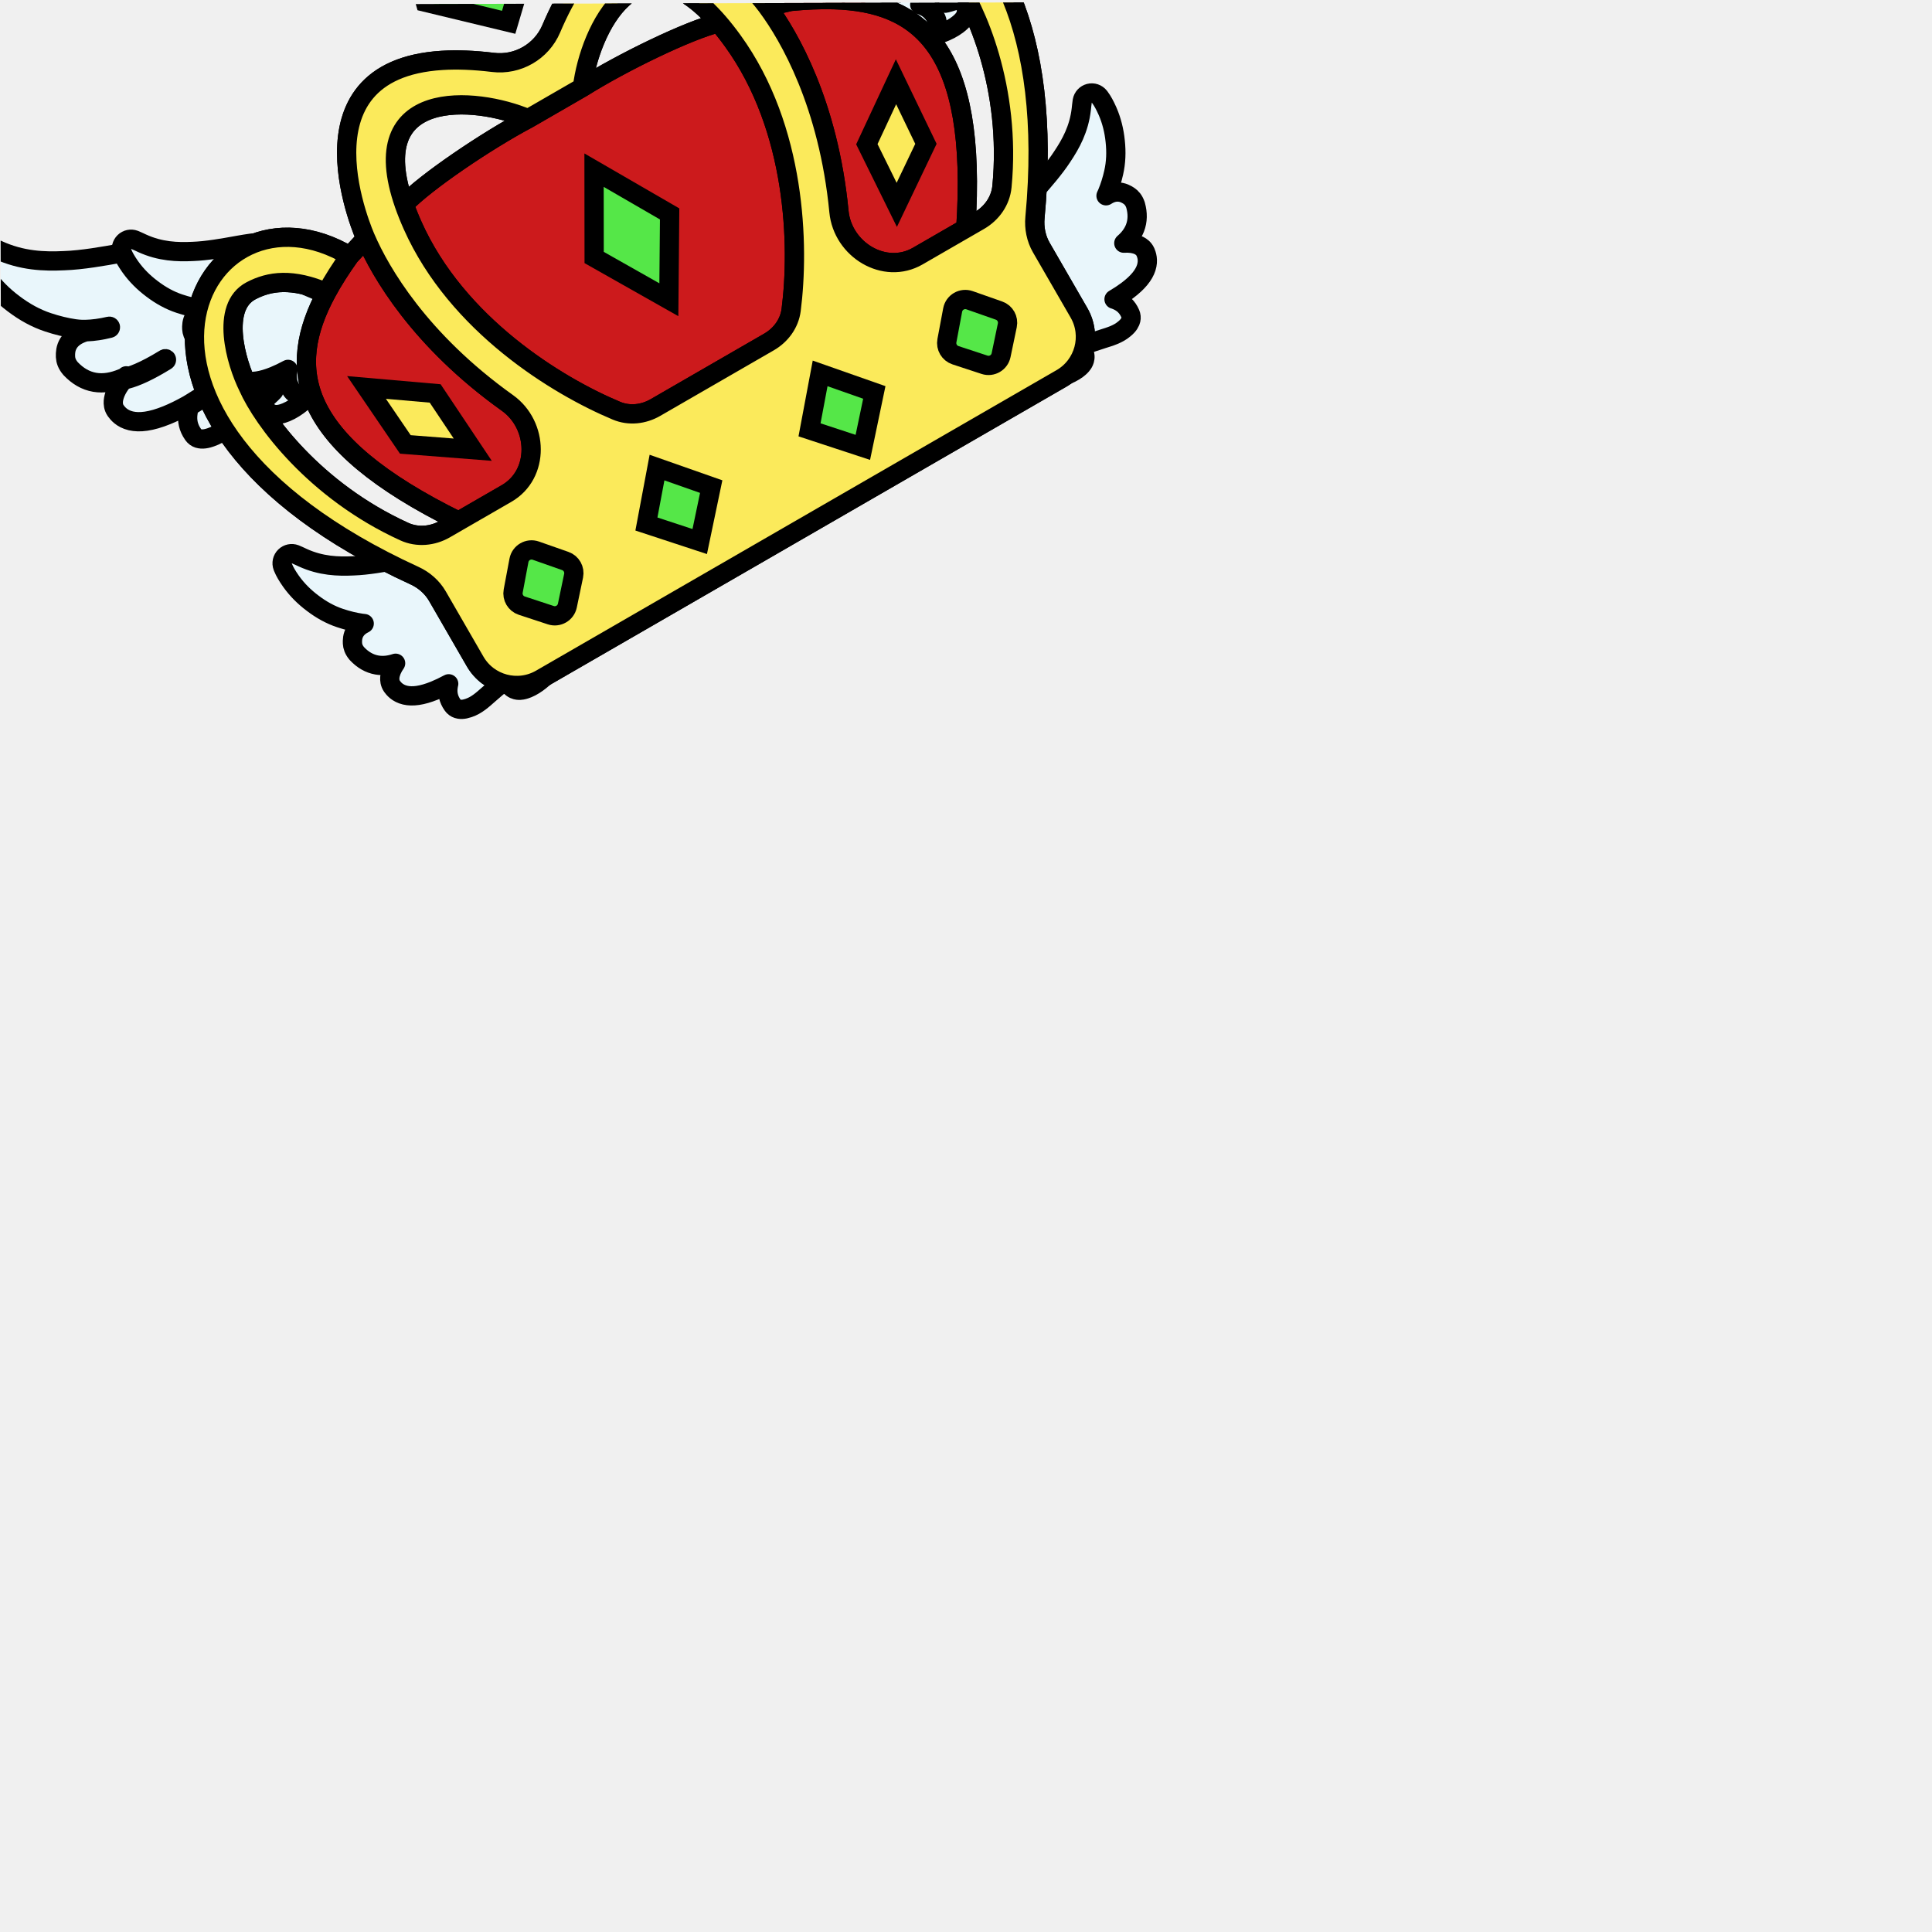
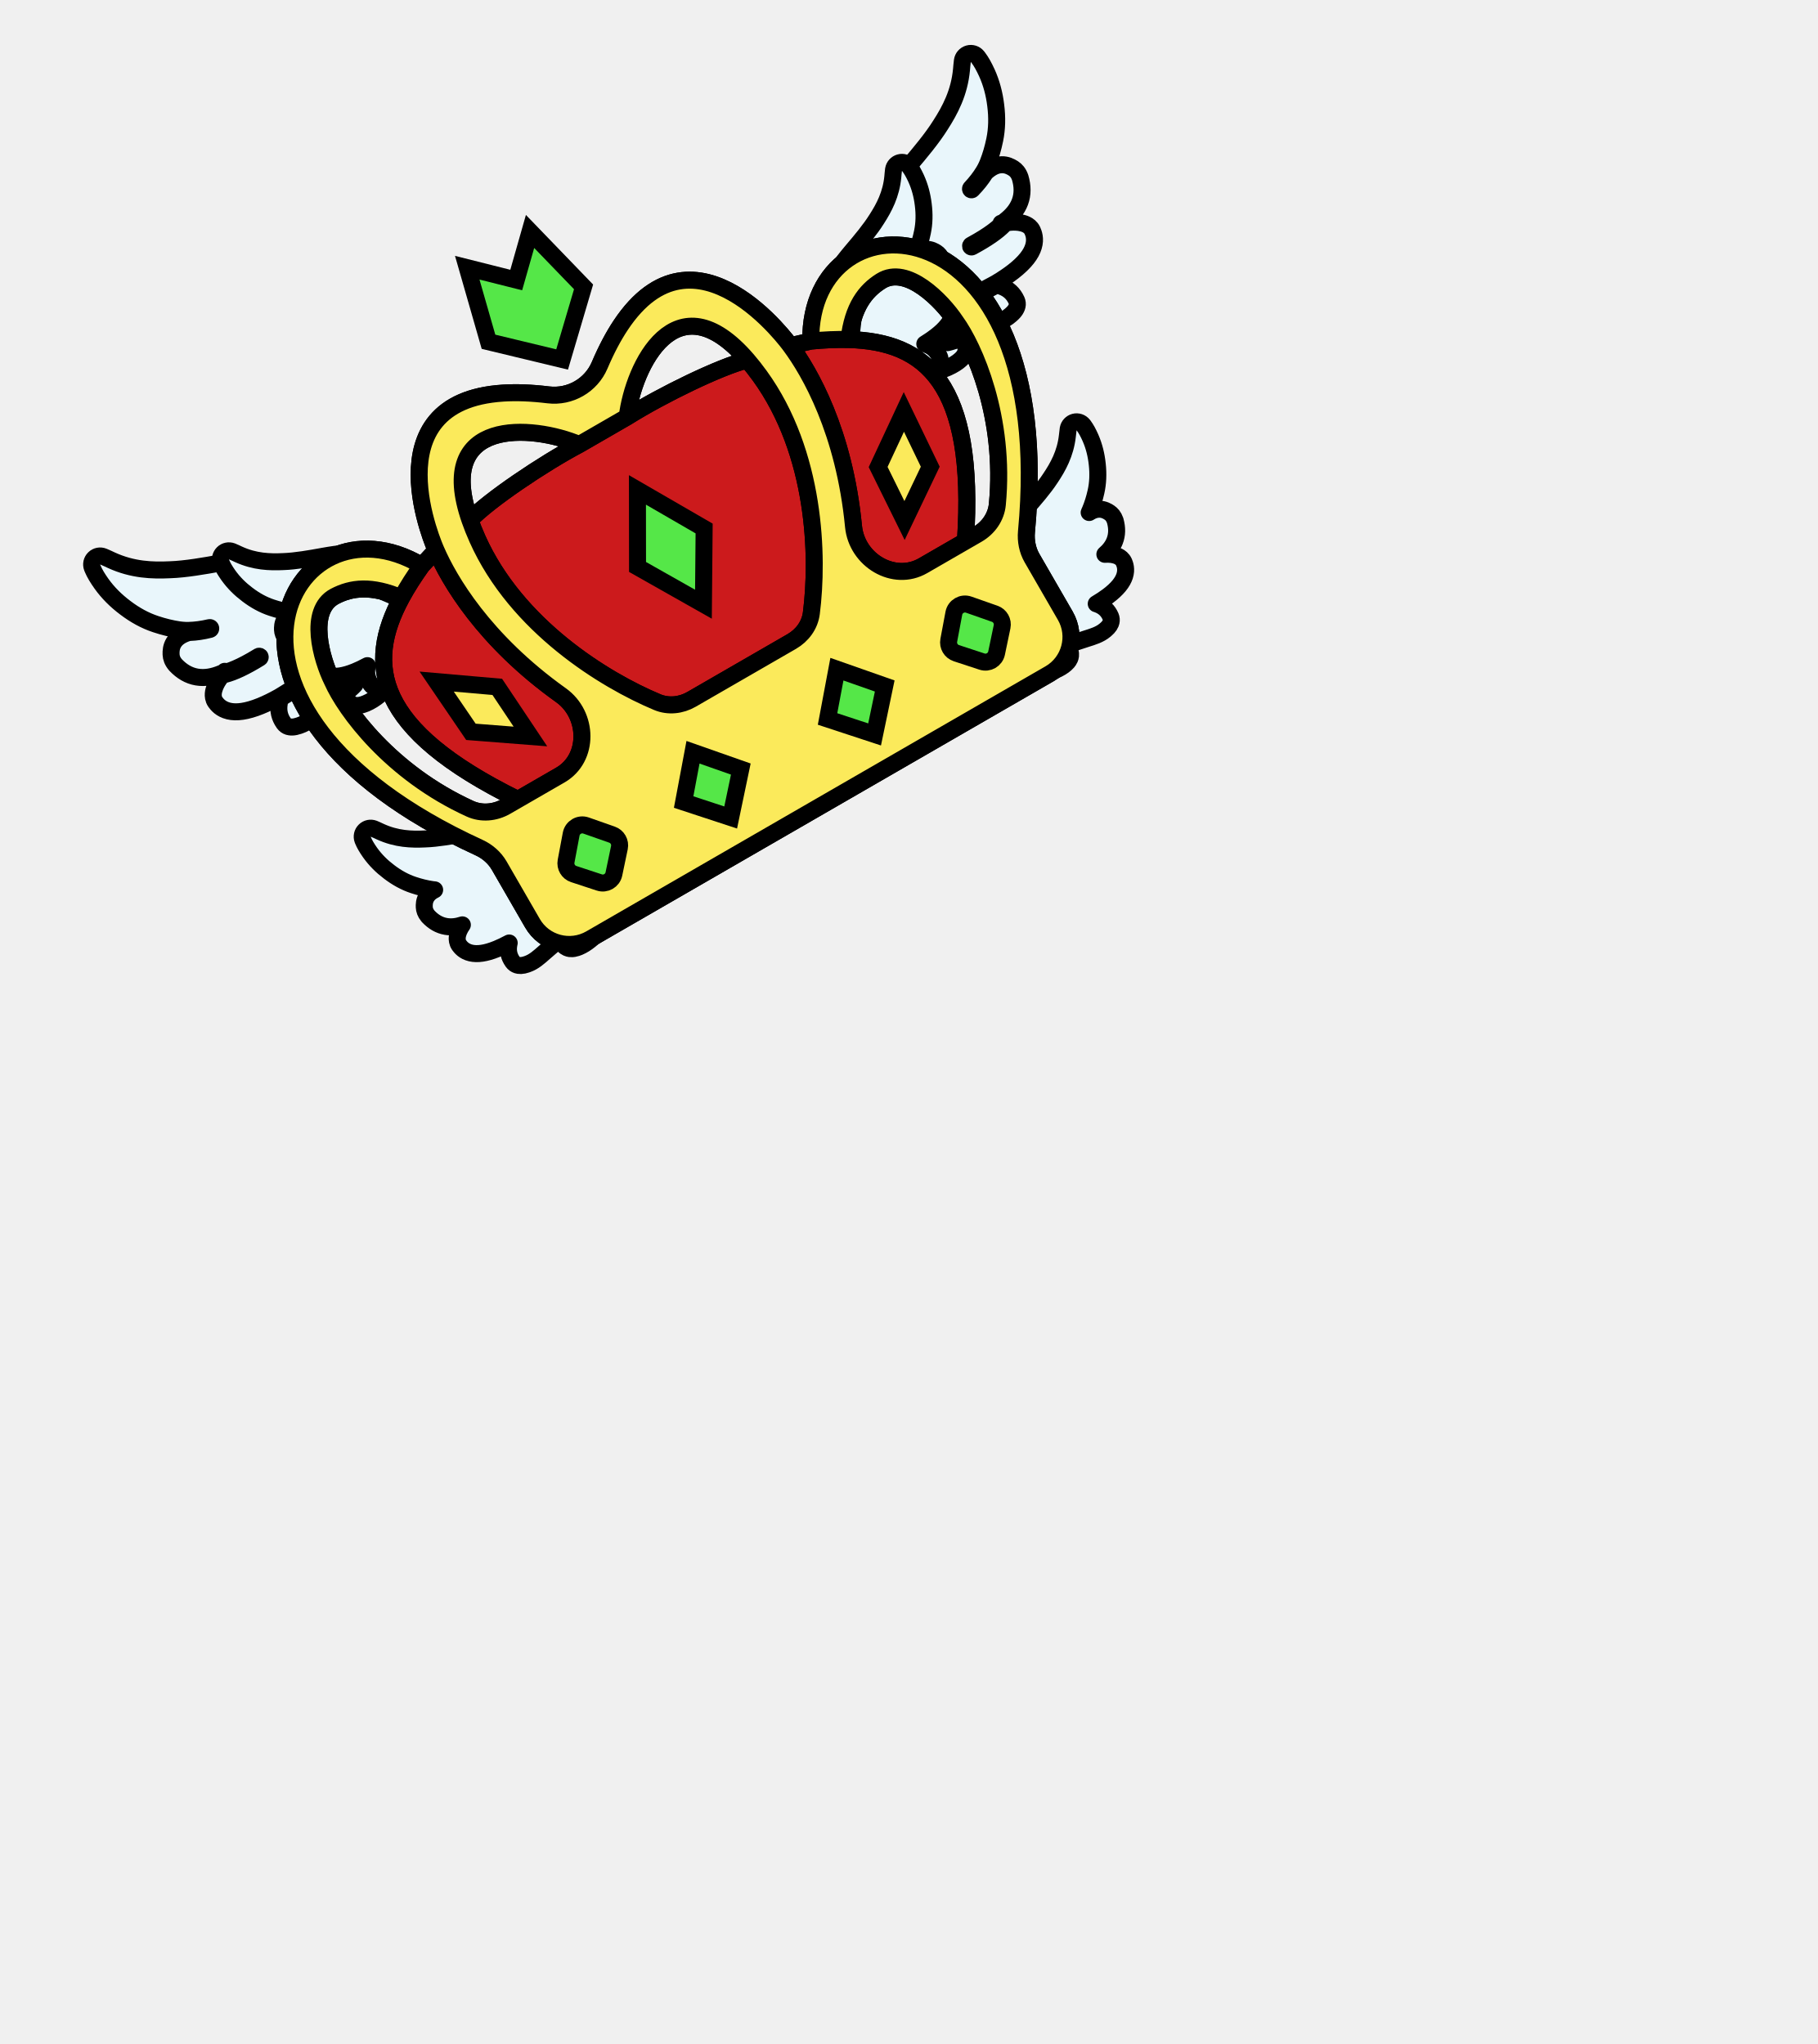
- <svg xmlns="http://www.w3.org/2000/svg" width="3009" height="3009" viewBox="0 0 3009 3009" fill="none">
-   <g clip-path="url(#clip0_4368_3929)">
+ <svg xmlns="http://www.w3.org/2000/svg" width="3209" height="3609" viewBox="-200 -600 3209 3609" fill="none">
+   <g>
    <path d="M1696.55 145.285C1702.35 143.754 1708.49 145.816 1712.19 150.531C1712.48 150.899 1712.72 151.232 1712.88 151.44C1713.07 151.7 1713.11 151.759 1713.19 151.865C1717.17 157.166 1720.94 164.202 1724.52 172.26L1725.24 173.888L1725.26 173.925C1731.36 188.059 1735.22 203.505 1736.88 219.86L1736.88 219.861C1738.73 236.852 1738.07 253.21 1734.6 268.458L1734.6 268.459C1732 280.083 1728.59 290.993 1724.37 301.031C1724.32 301.151 1724.27 301.271 1724.22 301.39C1724.02 301.827 1723.32 303.458 1722.61 304.858C1722.6 304.88 1722.59 304.903 1722.58 304.926C1728.12 301.292 1734.01 299.116 1740.34 299.074C1748.78 299.017 1754.97 302.849 1758.25 305.044C1758.28 305.061 1758.3 305.077 1758.33 305.094C1762.25 307.75 1765.86 311.8 1768.23 318.469L1768.45 319.123L1768.58 319.514C1768.62 319.645 1768.66 319.777 1768.69 319.909C1772 331.957 1772.1 343.918 1767.63 355.321C1764.08 364.393 1758.03 372.083 1750.3 378.725C1754.41 378.407 1758.52 378.518 1762.53 379.066L1763.48 379.203L1763.82 379.26C1767.14 379.852 1770.76 380.799 1774.08 382.478C1777.22 384.068 1781.45 387.021 1783.85 392.268L1784.08 392.782L1784.1 392.827C1785.54 396.269 1789.07 404.982 1785.18 417.056C1781.59 428.21 1772.44 439.889 1755.48 452.603C1755.47 452.609 1755.46 452.614 1755.46 452.62C1749.41 457.137 1742.54 461.656 1735.06 466.064C1735.68 466.216 1736.29 466.407 1736.88 466.638C1737.44 466.853 1737.66 466.941 1737.85 467.017L1738.64 467.326L1738.88 467.423C1748.73 471.42 1755.8 478.246 1760.06 487.888C1760.19 488.162 1760.28 488.37 1760.33 488.471C1760.37 488.578 1760.41 488.681 1760.45 488.776C1760.73 489.438 1760.96 490.128 1761.14 490.843L1761.16 490.916C1762 494.168 1761.71 497.453 1760.52 500.346L1760.32 500.858C1759.82 502.049 1759.19 503.217 1758.45 504.356C1756.84 506.816 1754.6 509.27 1751.61 511.762C1751.32 512.022 1751.04 512.253 1750.77 512.463C1741.22 520.539 1729.23 524.093 1716.94 527.945L1716.94 527.946C1707.33 530.987 1695.9 534.6 1682.53 540.306C1682.42 540.35 1682.32 540.393 1682.22 540.434C1681.62 540.675 1680.98 540.91 1680.46 541.105C1683.31 542.335 1685.79 544.452 1687.46 547.286C1687.54 547.423 1687.61 547.549 1687.67 547.66C1687.73 547.771 1687.78 547.873 1687.83 547.962C1687.92 548.137 1687.99 548.284 1688.04 548.383C1688.39 549.073 1688.69 549.789 1688.93 550.525C1690.66 555.79 1689.39 560.378 1688.26 562.999C1687.13 565.621 1685.57 567.64 1684.44 568.944C1682.15 571.585 1679.41 573.774 1677.5 575.188C1677.48 575.204 1677.46 575.22 1677.44 575.236C1665.84 583.746 1649.26 589.299 1630.65 592.382C1630.63 592.384 1630.62 592.386 1630.6 592.389C1618.52 594.356 1607.01 593.21 1596.34 588.136C1590.43 585.321 1587.02 578.992 1587.93 572.503L1608.3 427.703L1608.31 427.679C1609.5 419.273 1610.03 410.924 1609.96 402.659C1609.93 400.247 1609.87 397.959 1609.76 395.738C1608.82 377.428 1604.96 359.75 1598.54 343.206C1598.53 343.187 1598.53 343.169 1598.52 343.15C1597.19 339.694 1595.72 336.281 1594.13 332.873C1594.09 332.806 1594.05 332.718 1594 332.618C1593.95 332.517 1593.88 332.396 1593.82 332.26C1591.28 327.014 1592.02 320.774 1595.7 316.258C1600.28 310.636 1605.06 304.929 1610.08 299.241L1610.09 299.22L1611.4 297.747C1625 282.283 1642.57 262.158 1654.2 244.255L1654.31 244.083C1667.55 224.29 1680.6 201.025 1684.11 169.766C1684.33 167.511 1684.85 162.293 1685.55 157.572L1685.64 157.02C1686.71 151.348 1690.94 146.768 1696.55 145.285ZM1687.82 547.962C1687.81 547.947 1687.8 547.932 1687.8 547.917C1687.79 547.909 1687.79 547.901 1687.78 547.893C1687.79 547.916 1687.81 547.939 1687.82 547.962Z" fill="#E9F6FB" stroke="black" stroke-width="30" stroke-linejoin="round" />
    <path d="M443.915 866.502C439.615 870.674 438.211 877.005 440.342 882.605C440.509 883.042 440.667 883.423 440.766 883.661C440.89 883.958 440.919 884.025 440.969 884.148C443.453 890.297 447.539 897.15 452.592 904.381L453.616 905.834L453.64 905.867C462.598 918.389 473.841 929.66 486.995 939.518L486.995 939.52C500.594 949.875 514.949 957.745 529.802 962.64L529.802 962.641C541.098 966.414 552.204 969.121 562.979 970.687C563.108 970.705 563.237 970.723 563.367 970.738C563.843 970.795 565.594 971.036 567.155 971.154C567.182 971.157 567.21 971.161 567.238 971.164C561.27 974.031 556.365 977.958 553.065 983.354C548.664 990.551 548.753 997.832 548.938 1001.78C548.939 1001.81 548.94 1001.84 548.942 1001.87C549.192 1006.6 550.8 1011.78 555.292 1017.25L555.736 1017.78L556.006 1018.09C556.098 1018.19 556.191 1018.29 556.285 1018.39C564.9 1027.44 575.094 1033.7 587.167 1035.75C596.772 1037.39 606.48 1036.18 616.156 1032.98C613.768 1036.33 611.739 1039.92 610.141 1043.63L609.769 1044.52L609.642 1044.84C608.435 1047.99 607.38 1051.58 607.106 1055.29C606.846 1058.8 607.193 1063.95 610.448 1068.71L610.772 1069.17L610.801 1069.21C613.006 1072.22 618.65 1079.74 630.997 1082.64C642.405 1085.32 657.131 1083.5 676.772 1075.53C676.78 1075.53 676.79 1075.53 676.798 1075.52C683.789 1072.67 691.202 1069.12 698.836 1064.99C698.65 1065.59 698.5 1066.21 698.39 1066.84C698.288 1067.43 698.25 1067.66 698.217 1067.86L698.075 1068.7L698.03 1068.96C696.371 1079.47 698.574 1089.04 704.637 1097.67C704.804 1097.92 704.934 1098.1 704.998 1098.19C705.052 1098.26 705.107 1098.34 705.158 1098.4C705.591 1099 706.074 1099.57 706.607 1100.12L706.66 1100.17C709.012 1102.57 711.979 1104.01 715.069 1104.48L715.613 1104.57C716.889 1104.76 718.213 1104.83 719.574 1104.78C722.511 1104.67 725.771 1104.01 729.444 1102.74C729.815 1102.63 730.16 1102.51 730.478 1102.38C742.322 1098.37 751.556 1089.93 761.196 1081.39L761.196 1081.39C768.759 1074.73 777.75 1066.8 789.539 1058.29C789.63 1058.22 789.72 1058.16 789.809 1058.09C790.325 1057.7 790.853 1057.28 791.292 1056.93C790.873 1060.01 791.407 1063.22 792.977 1066.11C793.052 1066.25 793.123 1066.38 793.187 1066.49C793.251 1066.6 793.31 1066.7 793.362 1066.78C793.465 1066.95 793.553 1067.09 793.613 1067.18C794.023 1067.84 794.482 1068.46 794.989 1069.05C798.61 1073.24 803.194 1074.52 806.022 1074.91C808.853 1075.29 811.384 1075 813.085 1074.7C816.528 1074.11 819.817 1072.89 822.012 1071.98C822.037 1071.97 822.061 1071.96 822.086 1071.95C835.36 1066.41 848.673 1055.07 860.916 1040.71C860.925 1040.7 860.934 1040.69 860.944 1040.68C868.866 1031.34 873.823 1020.89 874.977 1009.14C875.618 1002.62 871.953 996.434 865.924 993.869L731.375 936.61L731.353 936.6C723.534 933.289 716.109 929.436 709.064 925.113C707.016 923.837 705.085 922.609 703.238 921.371C688.038 911.119 674.891 898.684 664.029 884.653C664.016 884.637 664.004 884.622 663.992 884.606C661.714 881.688 659.549 878.669 657.453 875.543C657.414 875.479 657.362 875.395 657.303 875.3C657.243 875.203 657.17 875.089 657.088 874.962C653.901 870.084 648.177 867.494 642.409 868.318C635.228 869.343 627.877 870.488 620.414 871.854L620.387 871.858L618.452 872.216C598.187 875.89 571.882 880.56 550.548 881.281L550.342 881.29C526.561 882.419 499.905 881.597 471.328 868.48C469.29 867.516 464.539 865.254 460.117 863.416L459.596 863.211C454.189 861.195 448.08 862.46 443.915 866.502ZM793.369 1066.77C793.36 1066.76 793.35 1066.74 793.34 1066.73C793.332 1066.71 793.325 1066.7 793.317 1066.68C793.334 1066.71 793.351 1066.74 793.369 1066.77ZM657.315 875.342C657.324 875.355 657.333 875.368 657.341 875.381C657.259 875.259 657.175 875.138 657.089 875.019C657.178 875.141 657.253 875.25 657.315 875.342Z" fill="#E9F6FB" stroke="black" stroke-width="30" stroke-linejoin="round" />
    <path d="M-33.694 385.882C-37.993 390.054 -39.397 396.385 -37.266 401.984C-37.077 402.479 -36.896 402.917 -36.773 403.212C-36.633 403.547 -36.578 403.677 -36.509 403.844L-36.201 404.593C-32.953 412.373 -27.566 421.236 -20.775 430.782C-20.767 430.793 -20.759 430.804 -20.751 430.814C-9.552 446.47 4.536 460.604 21.078 472.997L21.078 472.999C38.177 486.02 56.151 495.855 74.663 501.954L74.663 501.956C88.916 506.716 102.889 510.119 116.41 512.083C116.539 512.102 116.669 512.119 116.798 512.134C117.579 512.227 119.689 512.519 121.553 512.655C121.617 512.663 121.692 512.673 121.77 512.682C121.88 512.694 122.037 512.709 122.227 512.726C125.309 513.025 128.563 513.15 132.761 513.088C132.792 513.087 132.822 513.086 132.852 513.086C144.702 512.838 157.169 511.101 169.937 508.123C169.957 508.118 169.978 508.113 169.998 508.108C170.809 507.916 171.727 508.411 171.972 509.326C172.172 510.231 171.594 511.112 170.763 511.318L170.718 511.329C158.124 514.502 146.203 516.273 135.334 516.678C133.951 516.73 132.581 516.972 131.264 517.399C120.226 520.98 111.73 526.426 106.7 534.651C102.061 542.237 101.814 549.957 101.989 554.9L102.028 555.85L102.033 555.94C102.315 561.27 104.143 567.255 109.73 573.805C109.907 574.014 110.091 574.217 110.28 574.416C120.822 585.487 133.093 592.949 147.477 595.399C161.55 597.795 176.006 595.11 190.681 588.956C190.87 588.888 191.058 588.817 191.245 588.741C191.41 588.686 191.491 588.665 191.503 588.662L191.503 588.661C204.032 586.082 224.321 578.702 255.896 559.318C256.27 559.119 256.614 558.918 256.925 558.721C257.208 558.579 257.52 558.53 257.867 558.584C258.241 558.642 258.562 558.807 258.798 559.03L258.894 559.129L258.905 559.142C258.931 559.172 258.995 559.249 259.117 559.438C259.542 560.181 259.286 561.166 258.578 561.601L258.537 561.626C232.674 577.583 212.641 586.862 197.105 590.845L196.502 591.013C193.515 591.913 190.878 593.723 188.963 596.199C185.346 600.876 182.327 605.98 180.042 611.288L179.595 612.352L179.468 612.674C178.001 616.505 176.798 620.671 176.488 624.854C176.194 628.828 176.613 634.339 180.047 639.364L180.389 639.849L180.418 639.888C183.032 643.457 189.498 652.101 203.843 655.47C217.249 658.618 235.15 656.614 259.903 646.572C259.911 646.569 259.92 646.566 259.929 646.562C270.21 642.369 281.265 636.957 292.678 630.546C293.016 630.356 293.347 630.152 293.669 629.937C294.45 629.414 295.18 629.002 296.739 628.08L296.739 628.079C298.074 627.31 299.356 626.497 300.33 625.88L300.33 625.879C309.631 619.996 319.496 613.864 321.92 612.628C321.962 612.607 322.003 612.585 322.044 612.564C322.361 612.399 322.664 612.362 322.987 612.426C323.346 612.496 323.679 612.686 323.917 612.955C323.925 612.964 323.933 612.973 323.941 612.982C323.911 612.948 324.007 613.051 324.174 613.356C324.552 614.107 324.262 615.136 323.451 615.568L323.451 615.568C321.284 616.722 314.102 621.099 302.166 628.635L301.968 628.762C301.273 629.217 300.915 629.443 300.601 629.624C296.738 631.845 294.062 635.67 293.299 640.061C293.183 640.729 293.13 641.05 293.082 641.342L292.894 642.449L292.85 642.711C290.892 655.107 293.472 666.283 300.635 676.442C300.814 676.714 300.955 676.914 301.024 677.01C301.119 677.142 301.214 677.263 301.297 677.371C301.712 677.935 302.171 678.478 302.676 678.993L302.744 679.062C305.118 681.481 308.117 682.926 311.238 683.389C311.243 683.39 311.248 683.392 311.253 683.393C312.773 683.665 314.397 683.77 316.121 683.706C319.392 683.583 323.167 682.843 327.597 681.306C328.036 681.175 328.44 681.03 328.81 680.886C343.038 676.096 354.221 665.94 366.784 654.813L366.784 654.814C376.47 646.28 388.114 636.014 403.387 624.982C403.477 624.917 403.567 624.851 403.656 624.784C404.641 624.039 405.657 623.211 406.296 622.697C407.819 621.521 408.075 621.277 408.795 620.758C409.138 620.511 409.471 620.25 409.792 619.974C416.803 613.959 420.163 610.683 422.654 608.19L423.848 607.017C423.885 606.981 423.921 606.942 423.958 606.905L424.191 606.699C424.803 606.2 425.788 606.227 426.397 606.85L426.398 606.85C427.014 607.48 427.037 608.52 426.349 609.196L425.887 609.649L425.633 609.904C424.329 611.247 421.782 613.895 417.137 618.037L416.66 618.48C411.859 623.146 410.718 630.467 413.94 636.395C414.09 636.672 414.225 636.903 414.33 637.074C414.401 637.192 414.468 637.295 414.522 637.379C414.958 638.099 415.453 638.781 416.003 639.418C419.734 643.737 424.482 645.088 427.512 645.498C430.544 645.909 433.313 645.603 435.271 645.263C439.228 644.576 443.107 643.15 445.82 642.034C445.845 642.024 445.869 642.014 445.893 642.003C462.02 635.268 478.553 621.301 494.026 603.162C494.035 603.151 494.044 603.14 494.053 603.129C503.737 591.712 509.661 579.116 511.043 565.055C511.683 558.534 508.017 552.352 501.988 549.786L329.74 476.484L329.718 476.474C319.542 472.163 309.877 467.153 300.709 461.533C298.03 459.864 295.478 458.244 293.025 456.601C273.185 443.221 256.024 426.989 241.846 408.675C241.834 408.659 241.821 408.643 241.809 408.627C238.809 404.784 235.964 400.816 233.22 396.721C233.202 396.691 233.181 396.657 233.159 396.621C233.074 396.482 232.935 396.257 232.764 395.994C229.577 391.117 223.854 388.526 218.086 389.35C208.928 390.658 199.573 392.116 190.09 393.851L190.063 393.856L187.636 394.304C161.75 398.998 127.73 405.049 100.033 405.986L99.828 405.994C69.1 407.454 34.155 406.42 -3.359 389.18C-6.006 387.927 -11.965 385.092 -17.491 382.796C-23.023 380.496 -29.394 381.71 -33.694 385.882ZM195.976 585.963C196.229 585.744 196.464 585.528 196.68 585.315C196.447 585.544 196.212 585.759 195.976 585.963ZM194.164 587.305C194.495 587.096 194.808 586.882 195.101 586.664C195.241 586.561 195.375 586.456 195.506 586.352C195.06 586.707 194.611 587.024 194.164 587.305Z" fill="#E9F6FB" stroke="black" stroke-width="30" stroke-linejoin="round" />
    <path d="M193.658 376.807C189.358 380.979 187.953 387.31 190.085 392.909C190.251 393.346 190.409 393.727 190.509 393.966C190.633 394.263 190.662 394.33 190.711 394.452C193.196 400.602 197.282 407.455 202.334 414.686L203.359 416.139L203.383 416.172C212.341 428.693 223.583 439.964 236.738 449.823L236.738 449.825C250.337 460.18 264.692 468.049 279.544 472.945L279.544 472.946C290.841 476.719 301.947 479.426 312.722 480.991C312.851 481.01 312.98 481.028 313.11 481.043C313.586 481.1 315.336 481.341 316.898 481.459C316.924 481.462 316.952 481.465 316.981 481.468C311.012 484.336 306.108 488.262 302.808 493.659C298.407 500.856 298.496 508.137 298.68 512.084C298.682 512.114 298.683 512.144 298.684 512.174C298.935 516.908 300.542 522.088 305.034 527.556L305.478 528.086L305.749 528.395C305.84 528.497 305.933 528.597 306.028 528.696C314.643 537.744 324.837 544.003 336.909 546.059C346.515 547.695 356.222 546.483 365.899 543.289C363.511 546.639 361.482 550.222 359.884 553.937L359.511 554.821L359.385 555.142C358.178 558.293 357.123 561.881 356.849 565.59C356.589 569.104 356.935 574.253 360.191 579.016L360.515 579.476L360.543 579.515C362.748 582.526 368.392 590.043 380.74 592.942C392.147 595.621 406.874 593.807 426.515 585.839C426.523 585.836 426.532 585.832 426.541 585.828C433.531 582.977 440.945 579.427 448.579 575.295C448.393 575.899 448.242 576.518 448.133 577.148C448.031 577.735 447.993 577.968 447.96 578.169L447.817 579.005L447.773 579.268C446.114 589.77 448.317 599.346 454.38 607.971C454.546 608.222 454.676 608.406 454.74 608.494C454.795 608.569 454.85 608.64 454.901 608.708C455.334 609.305 455.817 609.878 456.35 610.421L456.402 610.474C458.755 612.871 461.721 614.313 464.812 614.789L465.355 614.879C466.632 615.069 467.955 615.134 469.317 615.083C472.254 614.973 475.513 614.317 479.187 613.046C479.558 612.933 479.902 612.81 480.221 612.688C492.065 608.679 501.299 600.235 510.938 591.697L510.938 591.698C518.502 585.034 527.493 577.108 539.282 568.593C539.372 568.528 539.462 568.462 539.551 568.395C540.068 568.004 540.595 567.584 541.035 567.231C540.616 570.312 541.15 573.529 542.719 576.416C542.795 576.555 542.866 576.681 542.93 576.791C542.994 576.901 543.052 577 543.105 577.086C543.207 577.255 543.296 577.393 543.356 577.486C543.765 578.142 544.225 578.767 544.731 579.354C548.353 583.546 552.936 584.828 555.765 585.211C558.595 585.594 561.127 585.303 562.828 585.008C566.271 584.41 569.56 583.19 571.755 582.287C571.779 582.277 571.804 582.268 571.828 582.257C585.102 576.713 598.416 565.37 610.659 551.018C610.668 551.007 610.677 550.996 610.686 550.985C618.608 541.644 623.565 531.194 624.72 519.442C625.361 512.921 621.695 506.739 615.666 504.173L481.118 446.914L481.095 446.905C473.277 443.593 465.852 439.741 458.807 435.418C456.759 434.142 454.828 432.914 452.98 431.676C437.781 421.424 424.633 408.989 413.771 394.958C413.759 394.942 413.747 394.926 413.734 394.911C411.457 391.993 409.292 388.974 407.196 385.848C407.157 385.784 407.105 385.7 407.045 385.604C406.985 385.508 406.913 385.393 406.83 385.267C403.643 380.389 397.92 377.798 392.152 378.622C384.97 379.648 377.619 380.793 370.157 382.158L370.13 382.163L368.194 382.521C347.93 386.195 321.625 390.864 300.29 391.586L300.085 391.594C276.304 392.724 249.648 391.902 221.071 378.784C219.033 377.821 214.281 375.559 209.86 373.721L209.339 373.515C203.931 371.5 197.823 372.765 193.658 376.807ZM543.112 577.079C543.102 577.064 543.092 577.048 543.083 577.032C543.075 577.018 543.068 577.003 543.06 576.989C543.077 577.019 543.094 577.049 543.112 577.079ZM407.058 385.646C407.067 385.66 407.075 385.673 407.084 385.685C407.001 385.564 406.918 385.443 406.832 385.324C406.92 385.446 406.996 385.555 407.058 385.646Z" fill="#E9F6FB" stroke="black" stroke-width="30" stroke-linejoin="round" />
    <path d="M1509.56 -505.113C1515.32 -506.75 1521.51 -504.801 1525.29 -500.155C1525.62 -499.744 1525.91 -499.369 1526.11 -499.114C1526.33 -498.826 1526.41 -498.713 1526.52 -498.57L1527.02 -497.929C1532.13 -491.226 1537.11 -482.129 1541.98 -471.475C1541.99 -471.463 1542 -471.45 1542 -471.438C1549.96 -453.911 1555.16 -434.644 1557.62 -414.122L1557.62 -414.121C1560.35 -392.802 1559.88 -372.319 1555.9 -353.237L1555.9 -353.236C1552.9 -338.513 1548.86 -324.71 1543.8 -312.019C1543.75 -311.898 1543.7 -311.777 1543.65 -311.657C1543.34 -310.934 1542.54 -308.961 1541.72 -307.278C1541.7 -307.219 1541.67 -307.149 1541.64 -307.077C1541.6 -306.976 1541.53 -306.832 1541.45 -306.659C1540.17 -303.841 1538.65 -300.96 1536.5 -297.356C1536.48 -297.33 1536.46 -297.304 1536.45 -297.278C1530.31 -287.14 1522.57 -277.211 1513.61 -267.643C1513.59 -267.628 1513.58 -267.613 1513.56 -267.598C1512.99 -266.992 1512.96 -265.949 1513.63 -265.279C1514.32 -264.654 1515.37 -264.714 1515.96 -265.33L1515.99 -265.363C1525.04 -274.684 1532.53 -284.122 1538.32 -293.333C1539.05 -294.505 1539.95 -295.57 1540.98 -296.496C1549.6 -304.265 1558.56 -308.901 1568.2 -309.144C1577.09 -309.369 1583.9 -305.722 1588.09 -303.1L1588.9 -302.59L1588.97 -302.541C1593.45 -299.632 1597.71 -295.056 1600.59 -286.943C1600.69 -286.685 1600.77 -286.424 1600.85 -286.161C1605.16 -271.495 1605.49 -257.138 1600.42 -243.457C1595.46 -230.07 1585.91 -218.894 1573.24 -209.262C1573.09 -209.132 1572.93 -209.005 1572.77 -208.881C1572.64 -208.765 1572.58 -208.706 1572.57 -208.697L1572.57 -208.697C1564.08 -199.136 1547.54 -185.255 1514.96 -167.603C1514.61 -167.378 1514.26 -167.181 1513.93 -167.011C1513.67 -166.836 1513.47 -166.59 1513.34 -166.263C1513.21 -165.91 1513.19 -165.549 1513.26 -165.233L1513.3 -165.101L1513.31 -165.084C1513.32 -165.047 1513.36 -164.954 1513.46 -164.753C1513.89 -164.013 1514.87 -163.742 1515.6 -164.139L1515.64 -164.162C1542.39 -178.581 1560.45 -191.291 1571.66 -202.754L1572.11 -203.192C1574.38 -205.329 1577.27 -206.708 1580.37 -207.128C1586.23 -207.922 1592.16 -207.985 1597.9 -207.309L1599.04 -207.164L1599.39 -207.113C1603.44 -206.469 1607.65 -205.428 1611.42 -203.604C1615.01 -201.871 1619.58 -198.754 1622.21 -193.267L1622.46 -192.728L1622.48 -192.684C1624.26 -188.636 1628.52 -178.714 1624.26 -164.606C1620.28 -151.422 1609.6 -136.922 1588.53 -120.506C1588.52 -120.5 1588.51 -120.494 1588.5 -120.488C1579.73 -113.681 1569.52 -106.813 1558.26 -100.135C1557.93 -99.937 1557.58 -99.752 1557.24 -99.581C1556.39 -99.166 1555.67 -98.74 1554.09 -97.85L1554.09 -97.851C1552.76 -97.079 1551.41 -96.376 1550.39 -95.841L1550.39 -95.841C1540.65 -90.728 1530.4 -85.251 1528.12 -83.769C1528.08 -83.744 1528.04 -83.719 1528 -83.694C1527.7 -83.502 1527.52 -83.258 1527.41 -82.947C1527.29 -82.6 1527.29 -82.217 1527.41 -81.877C1527.41 -81.865 1527.41 -81.854 1527.42 -81.842C1527.4 -81.885 1527.44 -81.75 1527.62 -81.453C1528.09 -80.75 1529.12 -80.487 1529.9 -80.974L1529.9 -80.973C1531.98 -82.273 1539.37 -86.304 1551.86 -92.874L1552.07 -92.981C1552.81 -93.356 1553.19 -93.553 1553.5 -93.734C1557.35 -95.969 1562 -96.374 1566.19 -94.839C1566.83 -94.605 1567.13 -94.491 1567.41 -94.387L1568.46 -93.996L1568.71 -93.903C1580.42 -89.401 1588.81 -81.578 1594.03 -70.296C1594.17 -70.005 1594.28 -69.783 1594.32 -69.675C1594.39 -69.526 1594.45 -69.384 1594.5 -69.258C1594.78 -68.616 1595.02 -67.948 1595.22 -67.253L1595.24 -67.159C1596.15 -63.894 1595.9 -60.574 1594.74 -57.639C1594.74 -57.635 1594.74 -57.63 1594.74 -57.625C1594.21 -56.172 1593.49 -54.713 1592.57 -53.253C1590.83 -50.481 1588.31 -47.582 1584.76 -44.514C1584.43 -44.199 1584.1 -43.922 1583.79 -43.673C1572.53 -33.746 1558.14 -29.14 1542.22 -23.824L1542.22 -23.823C1529.99 -19.702 1515.28 -14.751 1498.09 -7.04C1497.98 -6.994 1497.88 -6.949 1497.78 -6.906C1496.64 -6.426 1495.42 -5.959 1494.65 -5.663C1492.87 -4.932 1492.53 -4.832 1491.72 -4.468C1491.34 -4.295 1490.95 -4.137 1490.55 -3.997C1481.83 -0.933 1477.31 0.339 1473.91 1.249L1472.3 1.698C1472.25 1.712 1472.2 1.723 1472.15 1.737L1471.85 1.836C1471.11 2.116 1470.64 2.982 1470.88 3.821L1470.88 3.822C1471.12 4.671 1472 5.211 1472.93 4.953L1473.56 4.779L1473.91 4.687C1475.72 4.229 1479.29 3.347 1485.2 1.395L1485.82 1.204C1492.26 -0.621 1499.17 2.051 1502.69 7.806C1502.86 8.074 1502.99 8.307 1503.09 8.483C1503.15 8.604 1503.21 8.713 1503.25 8.802C1503.66 9.539 1504 10.309 1504.28 11.104C1506.15 16.494 1504.95 21.282 1503.79 24.111C1502.63 26.942 1500.98 29.187 1499.71 30.713C1497.13 33.797 1493.96 36.443 1491.64 38.234C1491.62 38.251 1491.59 38.266 1491.57 38.282C1477.68 48.881 1457.31 56.215 1433.87 60.546C1433.86 60.548 1433.84 60.551 1433.83 60.553C1419.1 63.23 1405.23 62.063 1392.36 56.229C1386.39 53.524 1382.87 47.258 1383.66 40.753L1406.31 -145.069L1406.31 -145.093C1407.66 -156.061 1408.16 -166.936 1407.87 -177.686C1407.77 -180.841 1407.64 -183.861 1407.44 -186.807C1405.78 -210.678 1400.3 -233.656 1391.53 -255.092C1391.52 -255.11 1391.51 -255.13 1391.51 -255.148C1389.68 -259.668 1387.66 -264.115 1385.49 -268.539C1385.47 -268.57 1385.45 -268.605 1385.43 -268.642C1385.36 -268.785 1385.23 -269.018 1385.09 -269.298C1382.46 -274.497 1383.08 -280.748 1386.67 -285.331C1392.38 -292.608 1398.32 -299.981 1404.57 -307.326L1404.59 -307.347L1406.19 -309.224C1423.2 -329.296 1445.45 -355.732 1460.11 -379.25L1460.22 -379.423C1476.85 -405.305 1493.42 -436.085 1497.25 -477.194C1497.49 -480.112 1498.01 -486.69 1498.79 -492.624C1499.56 -498.565 1503.8 -503.475 1509.56 -505.113ZM1568 -206.173C1567.68 -206.063 1567.38 -205.968 1567.09 -205.887C1567.4 -205.974 1567.71 -206.071 1568 -206.173ZM1570.07 -207.071C1569.72 -206.889 1569.38 -206.725 1569.04 -206.58C1568.88 -206.511 1568.73 -206.447 1568.57 -206.385C1569.1 -206.594 1569.6 -206.824 1570.07 -207.071Z" fill="#E9F6FB" stroke="black" stroke-width="30" stroke-linejoin="round" />
    <path d="M1388.02 -312.759C1393.78 -314.397 1399.97 -312.447 1403.75 -307.802C1404.05 -307.439 1404.3 -307.112 1404.46 -306.906C1404.65 -306.65 1404.7 -306.592 1404.78 -306.488C1408.86 -301.261 1412.75 -294.296 1416.49 -286.305L1417.23 -284.691L1417.25 -284.654C1423.62 -270.635 1427.75 -255.264 1429.72 -238.942L1429.72 -238.941C1431.89 -221.987 1431.52 -205.62 1428.34 -190.31L1428.34 -190.309C1425.96 -178.639 1422.75 -167.668 1418.72 -157.554C1418.67 -157.433 1418.62 -157.312 1418.57 -157.192C1418.38 -156.752 1417.71 -155.115 1417.03 -153.704C1417.02 -153.679 1417.01 -153.653 1417 -153.627C1422.47 -157.362 1428.32 -159.646 1434.64 -159.806C1443.08 -160.019 1449.34 -156.301 1452.66 -154.168C1452.69 -154.152 1452.71 -154.136 1452.74 -154.119C1456.71 -151.536 1460.4 -147.553 1462.89 -140.929L1463.12 -140.28L1463.26 -139.891C1463.3 -139.761 1463.34 -139.63 1463.38 -139.499C1466.9 -127.514 1467.23 -115.556 1462.97 -104.073C1459.59 -94.936 1453.68 -87.136 1446.08 -80.353C1450.17 -80.746 1454.29 -80.711 1458.31 -80.238L1459.26 -80.118L1459.6 -80.067C1462.93 -79.537 1466.57 -78.657 1469.92 -77.04C1473.09 -75.508 1477.38 -72.633 1479.87 -67.432L1480.11 -66.922L1480.13 -66.877C1481.63 -63.462 1485.32 -54.816 1481.66 -42.673C1478.28 -31.454 1469.34 -19.608 1452.62 -6.583C1452.61 -6.577 1452.61 -6.571 1452.6 -6.565C1446.63 -1.937 1439.85 2.708 1432.46 7.254C1433.07 7.394 1433.68 7.573 1434.28 7.794C1434.84 7.999 1435.06 8.082 1435.26 8.154L1436.05 8.449L1436.3 8.542C1446.22 12.357 1453.42 19.052 1457.85 28.616C1457.99 28.885 1458.08 29.09 1458.13 29.189C1458.17 29.274 1458.2 29.357 1458.23 29.435C1458.53 30.109 1458.79 30.814 1458.99 31.546L1459.01 31.619C1459.91 34.855 1459.68 38.144 1458.54 41.059L1458.35 41.574C1457.88 42.775 1457.27 43.954 1456.55 45.107C1454.98 47.596 1452.78 50.09 1449.85 52.637C1449.56 52.901 1449.28 53.138 1449.02 53.353C1439.63 61.605 1427.7 65.38 1415.48 69.459L1415.48 69.46C1405.93 72.678 1394.57 76.502 1381.3 82.454C1381.2 82.5 1381.1 82.545 1381 82.588C1380.4 82.84 1379.77 83.086 1379.25 83.291C1382.12 84.468 1384.64 86.539 1386.36 89.342C1386.44 89.477 1386.51 89.602 1386.58 89.712C1386.64 89.822 1386.7 89.922 1386.75 90.011C1386.84 90.184 1386.92 90.33 1386.97 90.428C1387.33 91.111 1387.64 91.822 1387.9 92.553C1389.72 97.786 1388.53 102.396 1387.45 105.037C1386.37 107.68 1384.85 109.727 1383.74 111.052C1381.5 113.735 1378.8 115.974 1376.92 117.423C1376.9 117.439 1376.88 117.456 1376.86 117.472C1365.42 126.196 1348.94 132.054 1330.39 135.48C1330.38 135.483 1330.36 135.485 1330.35 135.488C1318.3 137.678 1306.77 136.746 1296.02 131.87C1290.05 129.164 1286.53 122.899 1287.32 116.395L1305.01 -28.757L1305.01 -28.781C1306.05 -37.208 1306.43 -45.565 1306.21 -53.828C1306.12 -56.239 1306.03 -58.525 1305.88 -60.744C1304.6 -79.034 1300.4 -96.637 1293.68 -113.059C1293.68 -113.078 1293.67 -113.096 1293.66 -113.115C1292.27 -116.546 1290.74 -119.931 1289.08 -123.309C1289.05 -123.375 1289 -123.461 1288.95 -123.561C1288.89 -123.661 1288.83 -123.781 1288.76 -123.916C1286.13 -129.115 1286.75 -135.367 1290.35 -139.95C1294.83 -145.656 1299.49 -151.45 1304.41 -157.23L1304.42 -157.251L1305.7 -158.749C1319.02 -174.461 1336.21 -194.907 1347.5 -213.023L1347.61 -213.196C1360.48 -233.226 1373.1 -256.722 1376.03 -288.03C1376.21 -290.276 1376.63 -295.522 1377.25 -300.27L1377.33 -300.824C1378.29 -306.515 1382.44 -311.172 1388.02 -312.759ZM1386.74 90.013C1386.73 89.998 1386.72 89.981 1386.71 89.965C1386.7 89.951 1386.69 89.938 1386.68 89.924C1386.7 89.954 1386.72 89.983 1386.74 90.013ZM1288.98 -123.529C1288.98 -123.514 1288.99 -123.501 1289 -123.487C1288.93 -123.619 1288.87 -123.752 1288.81 -123.886C1288.87 -123.748 1288.93 -123.628 1288.98 -123.529Z" fill="#E9F6FB" stroke="black" stroke-width="30" stroke-linejoin="round" />
    <path d="M1141.22 63.601C1240.3 200.438 1244.96 383.024 1232.18 482.695C1229.46 503.922 1216.15 521.933 1197.62 532.633L1109.19 583.686L1020.76 634.739C1002.23 645.439 979.975 647.963 960.231 639.707C867.524 600.938 711.733 505.605 642.766 351.384C637.537 339.692 633.141 328.668 629.517 318.279C663.005 283.271 757.683 219.203 822.523 184.903L864.845 160.468L907.167 136.034C969.292 97.031 1072.11 47.071 1119.18 35.574C1126.36 43.907 1133.71 53.226 1141.22 63.601Z" fill="#CC1A1C" />
    <path d="M1195.21 10.481L1231.21 2.238C1254.6 -0.005 1277.15 -1.106 1298.59 -0.48C1432.37 3.43 1522.97 74.606 1504.19 355.631L1429.36 398.838C1377.69 428.666 1312.37 388.844 1306.63 329.463C1290.46 161.935 1229.01 56.037 1195.21 10.481Z" fill="#CC1A1C" />
    <path d="M544.633 398.632L569.769 371.581C592.322 423.629 653.306 529.798 790.304 627.567C838.863 662.221 840.687 738.706 789.023 768.534L714.187 811.741C461.425 687.488 445.085 573.438 508.586 455.631C518.765 436.747 530.995 417.766 544.633 398.632Z" fill="#CC1A1C" />
    <path d="M1195.21 10.481L1231.21 2.238M1504.19 355.631L1429.36 398.838C1377.69 428.666 1312.37 388.844 1306.63 329.463C1290.46 161.935 1229.01 56.037 1195.21 10.481C1195.21 10.481 1027.2 -224.229 895.463 -25.415C882.744 -6.22 870.363 17.014 858.504 44.891C843.389 80.423 806.252 101.864 767.922 97.189C737.851 93.52 711.538 92.625 688.556 94.043C450.507 108.727 569.769 371.581 569.769 371.581C592.322 423.628 653.306 529.798 790.304 627.567C838.863 662.221 840.687 738.706 789.023 768.534L714.187 811.741M1231.21 2.238C1227.01 -267.447 1667.99 -257.366 1611.92 338.83C1610.41 354.831 1613.7 371.526 1621.74 385.445C1647.61 430.26 1666.58 463.102 1680.46 487.143C1701.16 523.007 1688.83 568.787 1652.97 589.493L1247.65 823.506L842.328 1057.52C806.464 1078.22 760.654 1066.01 739.948 1030.15C726.068 1006.11 707.106 973.262 681.233 928.446C673.198 914.527 660.383 903.332 645.773 896.634C101.416 647.098 313.178 260.151 544.632 398.632M1231.21 2.238C1254.6 -0.005 1277.15 -1.106 1298.59 -0.48M1504.19 355.631L1525.18 343.516C1544.64 332.281 1558.35 312.915 1560.5 290.547C1575.22 137.39 1519.84 12.579 1486.97 -32.566C1462.9 -68.828 1400.93 -132.736 1354.99 -103.706C1327.42 -86.288 1305.38 -58.218 1298.59 -0.48M1504.19 355.631C1522.97 74.606 1432.37 3.43 1298.59 -0.48M1119.18 35.574C1072.11 47.071 969.292 97.031 907.167 136.034L864.845 160.468L822.523 184.903C757.683 219.203 663.005 283.271 629.517 318.279M629.517 318.279C633.141 328.668 637.537 339.692 642.766 351.384C711.733 505.605 867.524 600.938 960.231 639.707C979.975 647.963 1002.23 645.439 1020.76 634.739L1109.19 583.686L1197.62 532.633C1216.15 521.933 1229.46 503.922 1232.18 482.695C1244.96 383.024 1240.3 200.438 1141.22 63.601C1133.71 53.226 1126.36 43.907 1119.18 35.574C993.171 -110.573 917.92 46.782 907.167 136.034M569.769 371.581L544.632 398.632M544.632 398.632C530.995 417.766 518.765 436.747 508.586 455.631M714.187 811.741L693.204 823.855C673.743 835.091 650.114 837.287 629.667 827.964C489.673 764.129 409.272 653.764 386.608 602.731C367.24 563.754 342.882 478.126 390.992 452.857C419.858 437.696 455.187 432.644 508.586 455.631M714.187 811.741C461.425 687.488 445.085 573.438 508.586 455.631M822.523 184.903C739.852 149.589 565.953 136.081 629.517 318.279" stroke="black" stroke-width="30.004" />
    <path fill-rule="evenodd" clip-rule="evenodd" d="M544.632 398.635C313.178 260.154 101.416 647.101 645.773 896.637C660.383 903.335 673.197 914.53 681.233 928.449C707.106 973.265 726.067 1006.11 739.947 1030.15C760.653 1066.01 806.464 1078.23 842.327 1057.52L1247.65 823.508L1652.97 589.496C1688.83 568.79 1701.16 523.01 1680.46 487.146C1666.58 463.105 1647.61 430.263 1621.74 385.448C1613.7 371.529 1610.41 354.834 1611.92 338.832C1667.99 -257.363 1227.01 -267.444 1231.21 2.241C1254.6 -0.002 1277.15 -1.103 1298.59 -0.477C1305.38 -58.215 1327.42 -86.285 1354.99 -103.703C1400.93 -132.733 1462.9 -68.825 1486.97 -32.563C1519.84 12.582 1575.22 137.393 1560.5 290.549C1558.35 312.918 1544.64 332.284 1525.18 343.519L1504.19 355.634L1429.36 398.841C1377.69 428.669 1312.37 388.846 1306.63 329.466C1290.46 161.938 1229.01 56.04 1195.21 10.484C1195.21 10.484 1027.2 -224.226 895.462 -25.412C882.744 -6.217 870.363 17.017 858.504 44.894C843.389 80.426 806.251 101.868 767.922 97.192C737.851 93.524 711.538 92.628 688.556 94.046C450.507 108.73 569.768 371.584 569.768 371.584C592.322 423.631 653.305 529.801 790.303 627.57C838.862 662.224 840.686 738.709 789.023 768.537L714.186 811.744L693.203 823.858C673.742 835.094 650.113 837.29 629.667 827.967C489.673 764.132 409.271 653.767 386.608 602.734C367.239 563.757 342.881 478.129 390.992 452.86C419.858 437.699 455.187 432.647 508.586 455.634C518.765 436.75 530.995 417.769 544.632 398.635ZM1020.76 634.742C1002.23 645.442 979.975 647.966 960.231 639.71C867.524 600.941 711.732 505.609 642.766 351.387C637.537 339.695 633.141 328.671 629.517 318.282C565.953 136.084 739.852 149.592 822.523 184.906L864.844 160.471L907.166 136.037C917.919 46.785 993.171 -110.57 1119.18 35.577C1126.36 43.91 1133.71 53.229 1141.22 63.604C1240.3 200.441 1244.96 383.027 1232.18 482.697C1229.46 503.924 1216.15 521.936 1197.62 532.636L1109.19 583.689L1020.76 634.742Z" fill="#FBEA5B" />
    <path d="M569.768 371.584L544.632 398.635M714.186 811.744L789.023 768.537C840.686 738.709 838.862 662.224 790.303 627.57C653.305 529.801 592.322 423.631 569.768 371.584C569.768 371.584 450.507 108.73 688.556 94.046C711.538 92.628 737.851 93.524 767.922 97.192C806.251 101.868 843.389 80.426 858.504 44.894C870.363 17.017 882.744 -6.217 895.462 -25.412C1027.2 -224.226 1195.21 10.484 1195.21 10.484C1229.01 56.04 1290.46 161.938 1306.63 329.466C1312.37 388.846 1377.69 428.669 1429.36 398.841L1504.19 355.634M544.632 398.635C313.178 260.154 101.416 647.101 645.773 896.637C660.383 903.335 673.197 914.53 681.233 928.449C707.106 973.265 726.067 1006.11 739.947 1030.15C760.653 1066.01 806.464 1078.23 842.327 1057.52L1247.65 823.508L1652.97 589.496C1688.83 568.79 1701.16 523.01 1680.46 487.146C1666.58 463.105 1647.61 430.263 1621.74 385.448C1613.7 371.529 1610.41 354.834 1611.92 338.832C1667.99 -257.363 1227.01 -267.444 1231.21 2.241M544.632 398.635C530.995 417.769 518.765 436.75 508.586 455.634M714.186 811.744L693.203 823.858C673.742 835.094 650.113 837.29 629.667 827.967C489.673 764.132 409.271 653.767 386.608 602.734C367.239 563.757 342.881 478.129 390.992 452.86C419.858 437.699 455.187 432.647 508.586 455.634M714.186 811.744C461.424 687.491 445.084 573.441 508.586 455.634M629.517 318.282C663.004 283.274 757.683 219.206 822.523 184.906L864.844 160.471L907.166 136.037C969.291 97.034 1072.11 47.074 1119.18 35.577M1119.18 35.577C1126.36 43.91 1133.71 53.229 1141.22 63.604C1240.3 200.441 1244.96 383.027 1232.18 482.698C1229.46 503.924 1216.15 521.936 1197.62 532.636L1109.19 583.689L1020.76 634.742C1002.23 645.442 979.975 647.966 960.231 639.71C867.524 600.941 711.732 505.609 642.766 351.387C637.537 339.695 633.141 328.671 629.517 318.282C565.953 136.084 739.852 149.592 822.523 184.906M1195.21 10.484L1231.21 2.241M1231.21 2.241C1254.6 -0.002 1277.15 -1.103 1298.59 -0.477M1504.19 355.634L1525.18 343.519C1544.64 332.284 1558.35 312.918 1560.5 290.549C1575.22 137.393 1519.84 12.582 1486.97 -32.563C1462.9 -68.825 1400.93 -132.733 1354.99 -103.703C1327.42 -86.285 1305.38 -58.215 1298.59 -0.477M1504.19 355.634C1522.97 74.609 1432.37 3.433 1298.59 -0.477M907.166 136.037C917.919 46.785 993.171 -110.57 1119.18 35.577" stroke="black" stroke-width="30.004" />
    <path d="M883.636 943.196C881.196 954.873 869.143 961.832 857.811 958.106L812.674 943.265C803.147 940.132 797.413 930.429 799.265 920.573L808.243 872.784C810.505 860.741 822.968 853.545 834.529 857.608L880.404 873.727C889.866 877.051 895.402 886.869 893.352 896.686L883.636 943.196Z" fill="#55E748" />
    <path d="M883.636 943.196C881.196 954.873 869.143 961.832 857.811 958.106L812.674 943.265C803.147 940.132 797.413 930.429 799.265 920.573L808.243 872.784C810.505 860.741 822.968 853.545 834.529 857.608L880.404 873.727C889.866 877.051 895.402 886.869 893.352 896.686L883.636 943.196Z" stroke="black" stroke-width="30.004" />
    <path d="M1089.79 843.425L1006.76 816.124L1023.28 728.215L1107.67 757.867L1089.79 843.425Z" fill="#55E748" />
    <path d="M1089.79 843.425L1006.76 816.124L1023.28 728.215L1107.67 757.867L1089.79 843.425Z" stroke="black" stroke-width="30.004" />
    <path d="M1343.83 696.76L1260.8 669.46L1277.31 581.551L1361.7 611.203L1343.83 696.76Z" fill="#55E748" />
    <path d="M1343.83 696.76L1260.8 669.46L1277.31 581.551L1361.7 611.203L1343.83 696.76Z" stroke="black" stroke-width="30.004" />
    <path d="M1559.14 553.196C1556.7 564.873 1544.64 571.832 1533.31 568.106L1488.17 553.265C1478.65 550.132 1472.91 540.429 1474.77 530.573L1483.74 482.784C1486.01 470.741 1498.47 463.545 1510.03 467.608L1555.91 483.727C1565.37 487.051 1570.9 496.869 1568.85 506.686L1559.14 553.196Z" fill="#55E748" />
    <path d="M1559.14 553.196C1556.7 564.873 1544.64 571.832 1533.31 568.106L1488.17 553.265C1478.65 550.132 1472.91 540.429 1474.77 530.573L1483.74 482.784C1486.01 470.741 1498.47 463.545 1510.03 467.608L1555.91 483.727C1565.37 487.051 1570.9 496.869 1568.85 506.686L1559.14 553.196Z" stroke="black" stroke-width="30.004" />
    <path d="M1041.72 466.832L925.364 401.039L925.208 265.021L1042.92 333.165L1041.72 466.832Z" fill="#55E748" />
    <path d="M1041.72 466.832L925.364 401.039L925.208 265.021L1042.92 333.165L1041.72 466.832Z" stroke="black" stroke-width="30.004" />
    <path d="M736.289 700.36L631.267 692.164L570.82 603.443L677.77 612.768L736.289 700.36Z" fill="#FBEA5B" stroke="black" stroke-width="30.004" />
    <path d="M1396.68 319.074L1442.09 224.024L1395.48 127.315L1350.08 224.599L1396.68 319.074Z" fill="#FBEA5B" stroke="black" stroke-width="30.004" />
    <path d="M830.113 -93.476L792.242 34.719L662.286 3.418L624.774 -127.325L711.247 -105.568L735.642 -191.334L830.113 -93.476Z" fill="#55E748" stroke="black" stroke-width="30" />
  </g>
-   <defs>
-     <clipPath id="clip0_4368_3929">
-       <rect width="3000" height="3000" fill="white" transform="translate(0 8.055) rotate(-0.153839)" />
-     </clipPath>
-   </defs>
</svg>
